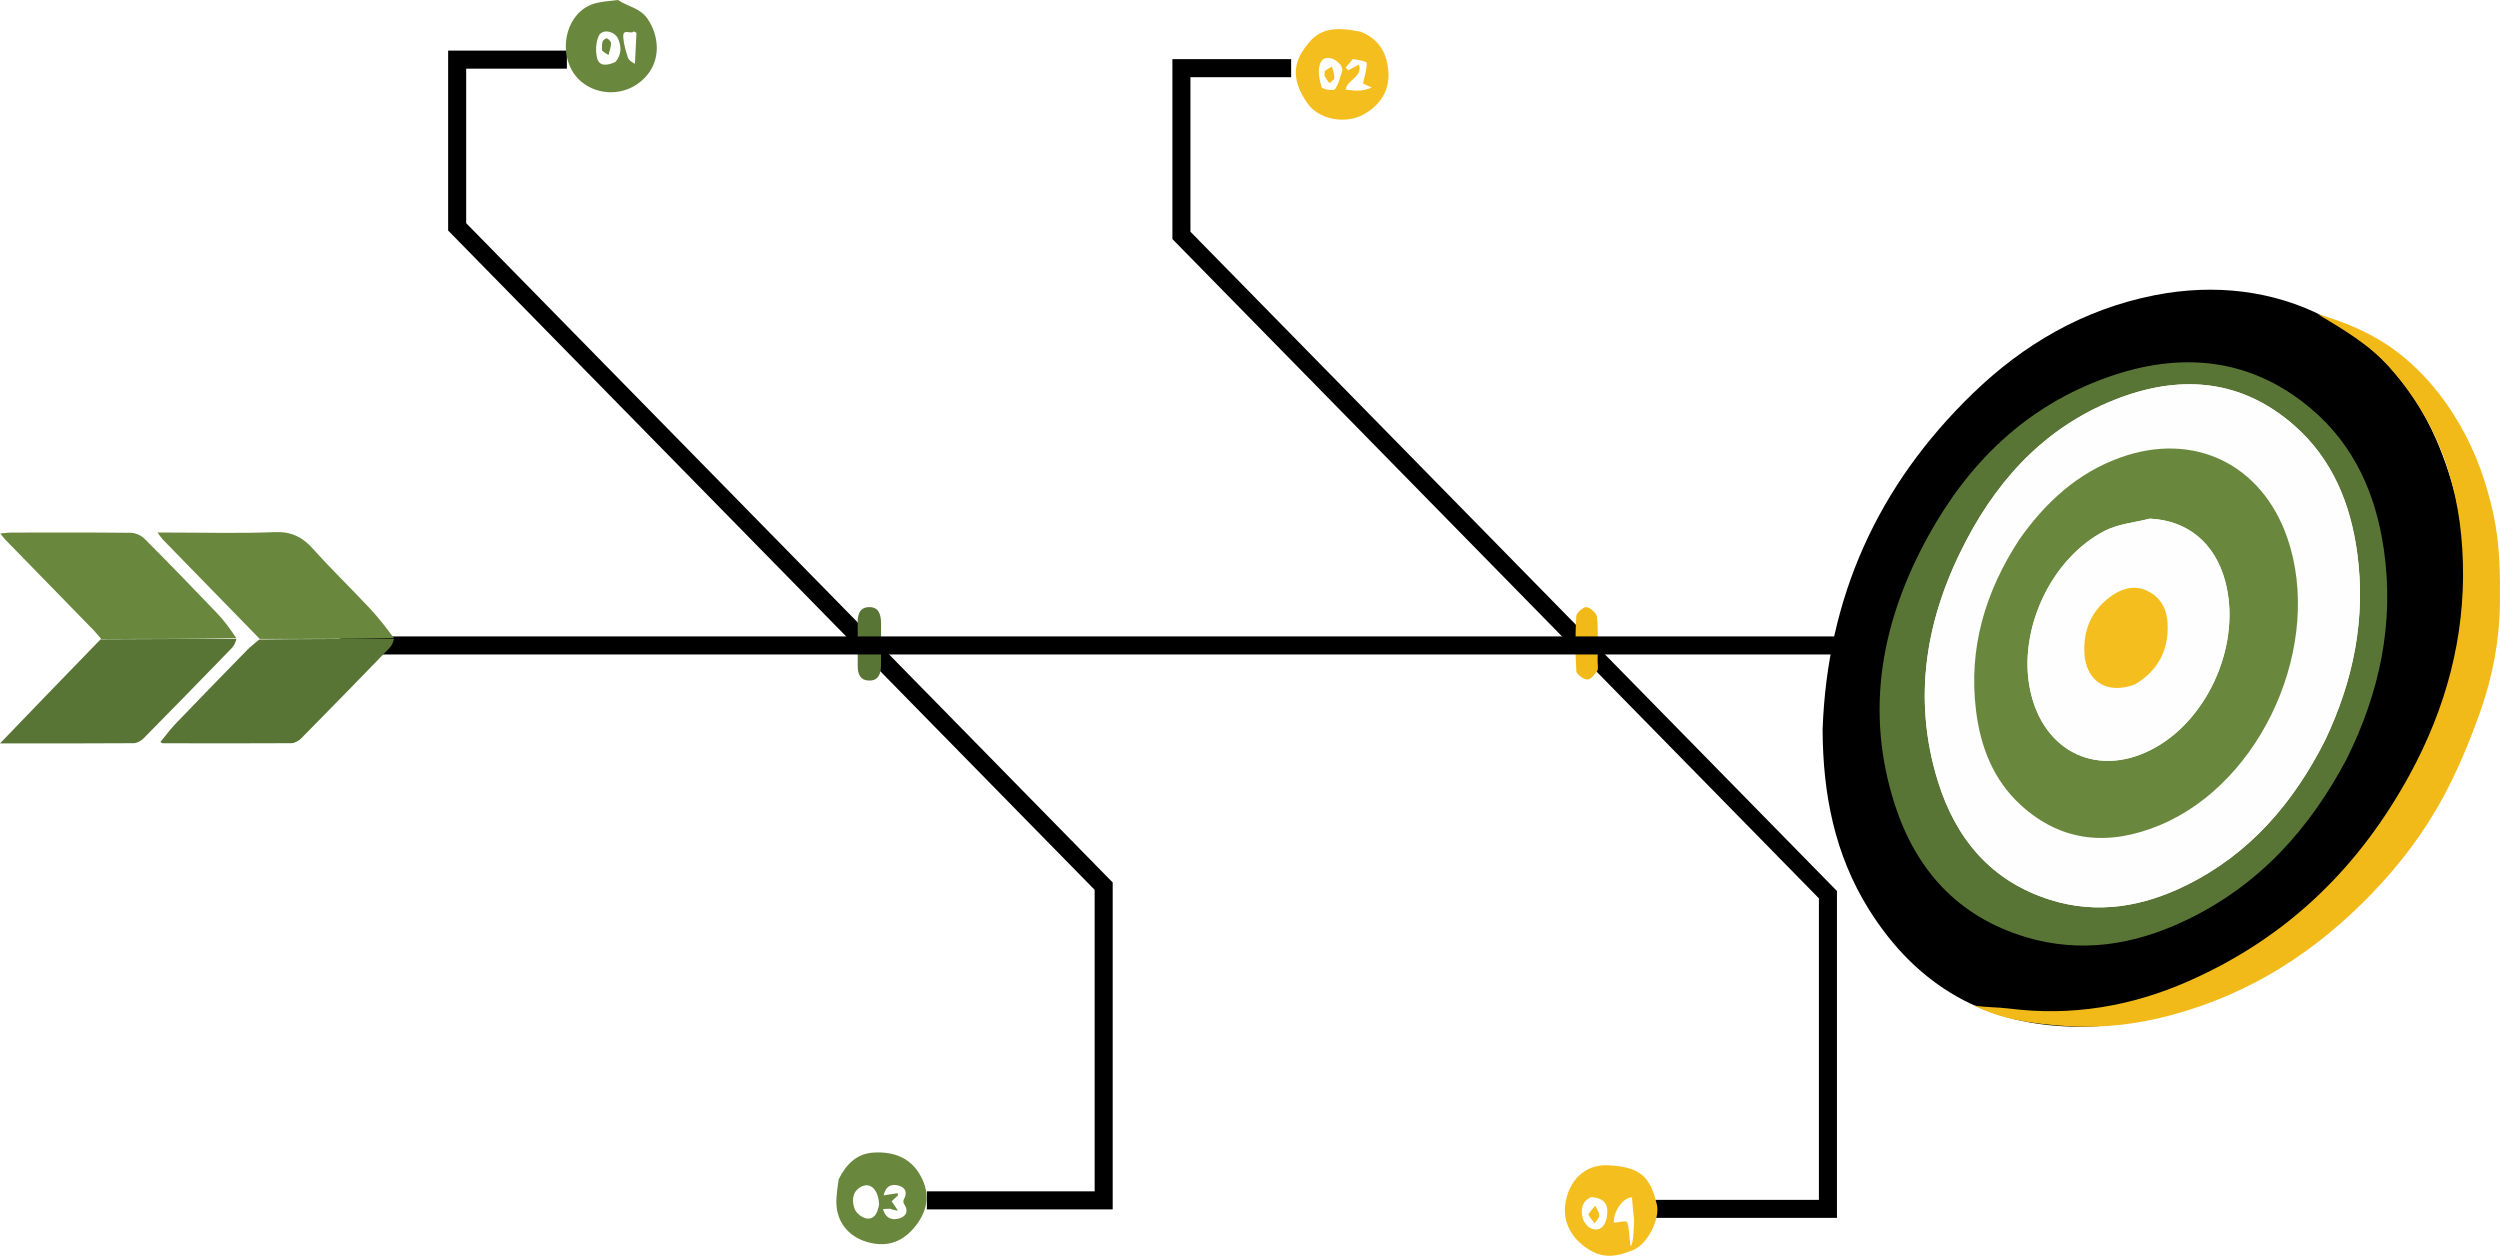
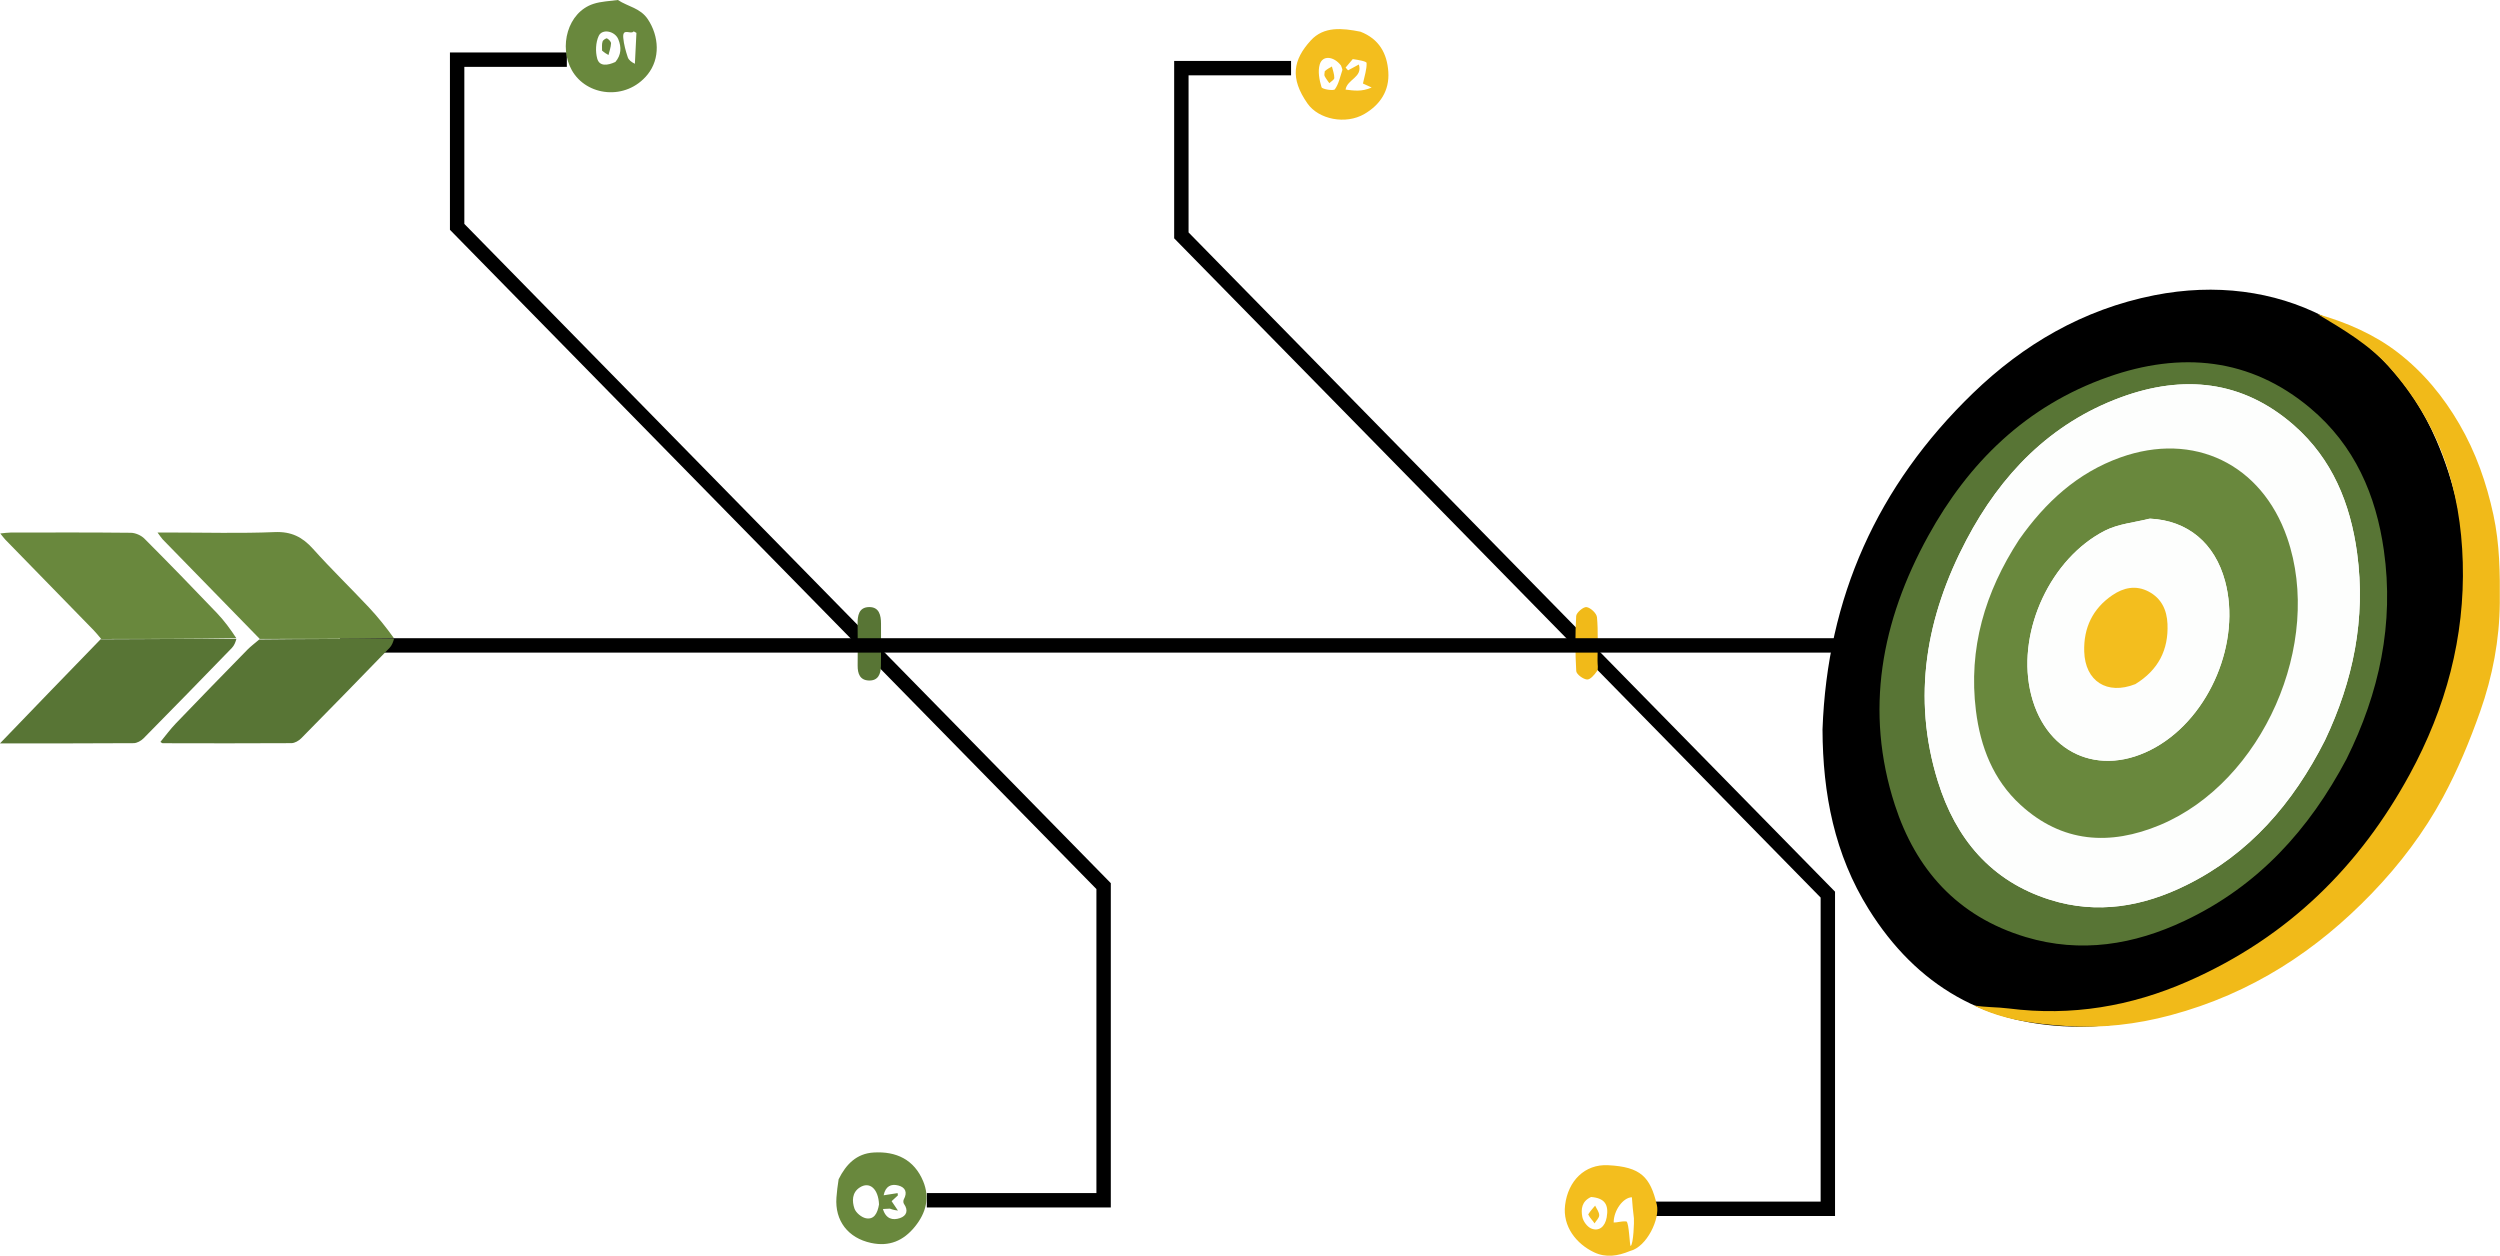
- <svg xmlns="http://www.w3.org/2000/svg" width="693" height="349" viewBox="0 0 693 349" fill="none">
-   <path d="M157.136 16.534H126.726V62.887L305.938 245.642V332.738H256.928" stroke="black" stroke-width="5" />
-   <path d="M357.9 18.895H327.49V65.249L506.702 248.003V335.1H457.692" stroke="black" stroke-width="5" />
-   <path d="M244.231 174.062C244.228 177.782 244.276 181.224 244.205 184.664C244.161 186.812 243.455 188.723 240.888 188.648C238.363 188.574 237.742 186.722 237.752 184.518C237.771 180.683 237.803 176.848 237.739 173.015C237.7 170.639 238.097 168.343 240.902 168.289C243.713 168.235 244.234 170.543 244.229 172.899C244.228 173.194 244.23 173.489 244.231 174.062Z" fill="#587535" />
-   <path d="M520 197.821C521.106 165.116 532.98 137.239 555.751 114.209C567.726 102.098 581.921 93.369 598.814 89.865C628.085 83.795 654.303 97.89 665.838 125.743C674.667 147.064 674.699 168.907 668.733 190.819C661.255 218.287 646.641 241.113 623.029 257.569C610.517 266.289 596.742 271.692 581.216 271.706C558.81 271.727 542.302 261.454 530.993 242.523C522.849 228.89 520.055 213.81 520 197.821ZM644.554 205.128C652.361 188.684 655.881 171.477 653.422 153.306C651.564 139.577 646.53 127.212 635.91 117.896C621.621 105.362 605.142 103.813 587.882 110.173C568.309 117.386 554.678 131.549 545.13 149.669C533.956 170.877 529.941 193.213 537.196 216.585C542.126 232.463 551.917 244.28 568.308 249.424C581.393 253.531 594.015 251.332 606.033 245.394C623.557 236.734 635.649 222.722 644.554 205.128Z" fill="#587535" />
-   <path d="M505.226 202.231C506.517 165.764 520.366 134.681 546.926 109.002C560.894 95.498 577.45 85.766 597.153 81.859C631.295 75.09 661.875 90.807 675.328 121.863C685.627 145.636 685.664 169.991 678.706 194.424C669.983 225.05 652.938 250.501 625.398 268.85C610.804 278.573 594.737 284.597 576.628 284.613C550.494 284.637 531.239 273.182 518.049 252.074C508.55 236.873 505.291 220.059 505.226 202.231ZM650.504 210.378C659.61 192.043 663.715 172.857 660.847 152.596C658.68 137.289 652.809 123.501 640.422 113.114C623.755 99.138 604.535 97.411 584.403 104.503C561.573 112.545 545.674 128.336 534.538 148.541C521.505 172.188 516.821 197.093 525.284 223.153C531.034 240.857 542.454 254.033 561.572 259.769C576.834 264.348 591.556 261.896 605.573 255.275C626.014 245.619 640.117 229.996 650.504 210.378Z" fill="black" />
-   <path d="M28.059 177.136C27.364 176.327 26.71 175.478 25.967 174.715C17.814 166.341 9.646 157.982 1.49 149.612C1.092 149.205 0.764 148.73 0.074 147.882C1.283 147.771 2.092 147.634 2.901 147.633C14.02 147.619 25.139 147.571 36.257 147.696C37.537 147.71 39.121 148.4 40.029 149.311C46.826 156.119 53.528 163.023 60.17 169.983C62.183 172.093 63.914 174.47 65.516 176.924C52.858 177.127 40.459 177.131 28.059 177.136Z" fill="#69883D" />
-   <path d="M27.884 177.221C40.459 177.131 52.858 177.127 65.526 177.122C65.304 177.951 64.953 178.917 64.3 179.591C56.166 187.99 48.006 196.363 39.791 204.681C39.108 205.372 37.978 206.008 37.051 206.015C25.05 206.104 13.049 206.074 0 206.074C9.612 196.095 18.661 186.7 27.884 177.221Z" fill="#587535" />
-   <path d="M171.284 0C174.118 1.864 177.504 2.212 179.579 5.322C182.716 10.022 183.088 16.257 179.503 20.675C173.544 28.019 162.576 26.68 158.521 19.475C154.875 12.998 157.286 3.413 164.539 1.063C166.615 0.39 168.889 0.326 171.284 0ZM170.597 17.171C172.236 15.241 172.317 13.066 171.393 10.86C170.442 8.592 166.948 7.884 165.978 9.948C165.131 11.75 165.023 14.296 165.559 16.245C166.161 18.434 168.364 18.212 170.597 17.171ZM176.001 17.682C176.143 14.824 176.285 11.966 176.427 9.107C176.173 8.97 175.92 8.832 175.666 8.694C174.878 9.719 172.508 7.536 172.78 10.51C172.945 12.323 173.453 14.13 174.024 15.869C174.278 16.641 175.066 17.237 176.001 17.682Z" fill="#69883D" />
-   <path d="M232.481 326.898C234.567 322.709 237.479 319.785 242.162 319.494C248.433 319.103 253.417 321.45 255.914 327.457C257.793 331.976 256.735 336.208 253.643 340.028C250.444 343.979 246.515 345.642 241.477 344.563C235.086 343.194 231.399 338.403 231.873 331.969C231.993 330.33 232.199 328.698 232.481 326.898ZM243.678 333.883C243.499 329.558 241.053 327.39 238.292 329.211C236.153 330.621 236.178 333.023 236.861 335.017C237.26 336.183 238.817 337.479 240.048 337.719C242.282 338.153 243.255 336.386 243.678 333.883ZM246.685 335.051C246.098 335.082 245.511 335.113 244.758 335.153C245.587 337.938 247.489 338.352 249.47 337.681C251.361 337.041 251.865 335.53 250.58 333.706C250.38 333.423 250.376 332.805 250.549 332.487C251.598 330.556 251.016 329.157 249.03 328.634C247.026 328.106 245.47 328.817 244.959 331.352C246.427 331.123 247.629 330.936 248.831 330.748C248.855 330.96 248.879 331.172 248.904 331.384C248.264 331.972 247.625 332.561 247.168 332.982C247.888 334.05 248.408 334.821 248.927 335.592C248.298 335.508 247.67 335.424 246.685 335.051Z" fill="#69883D" />
-   <path d="M377.131 8.784C382.323 10.805 384.518 14.817 384.861 19.905C385.217 25.17 382.565 29.068 378.231 31.596C373.04 34.623 365.547 33.104 362.46 28.698C357.546 21.683 358.44 16.609 363.364 11.216C366.982 7.254 372.057 7.778 377.131 8.784ZM371.754 18.18C369.734 15.546 366.625 15.26 365.85 17.866C365.279 19.784 365.731 22.18 366.349 24.171C366.526 24.744 369.686 25.246 370.05 24.745C371.126 23.261 371.506 21.265 372.109 19.453C372.186 19.223 371.975 18.897 371.754 18.18ZM375.005 16.378C374.343 17.165 373.68 17.952 373.018 18.738C373.246 18.993 373.474 19.247 373.702 19.502C374.598 19.016 375.495 18.53 376.694 17.879C377.822 21.45 373.463 21.94 373.007 24.84C375.277 25.102 377.386 25.504 380.248 24.263C378.726 23.566 377.958 23.215 377.826 23.154C378.271 21.027 378.908 19.23 378.84 17.46C378.822 16.997 376.611 16.619 375.005 16.378Z" fill="#F3BE1E" />
-   <path d="M451.842 346.805C448.442 348.216 445.174 348.708 441.913 347.162C436.972 344.819 433.136 339.992 433.867 334.06C434.694 327.34 439.321 322.682 445.776 323.011C454.833 323.472 457.463 326.24 459.298 333.977C460.206 337.808 456.567 345.658 451.842 346.805ZM450.876 338.603C451.642 339.047 451.747 345.608 452.057 345.393C452.821 344.866 453.04 338.499 452.943 337.717C452.704 335.779 452.508 333.879 452.382 331.9C449.973 331.945 447.33 335.519 447.333 338.898C448.27 338.944 449.433 338.473 450.876 338.603ZM441.078 331.82C438.476 332.993 438.216 335.186 438.651 337.384C438.888 338.587 439.997 340.085 441.094 340.549C443.244 341.46 444.936 340.054 445.392 337.513C446.037 333.92 444.842 332.131 441.078 331.82Z" fill="#F3BE1E" />
-   <path d="M442.859 183.139C442.84 184.3 443.143 185.399 442.728 186.011C442.043 187.024 440.84 188.437 439.954 188.371C438.856 188.289 437.008 186.92 436.956 186.021C436.661 180.948 436.654 175.84 436.941 170.766C436.994 169.823 438.969 168.16 439.824 168.296C440.951 168.475 442.609 170.033 442.708 171.12C443.062 175.005 442.854 178.941 442.859 183.139Z" fill="#F1BA19" />
-   <path d="M644.46 205.328C635.649 222.722 623.558 236.735 606.033 245.394C594.016 251.332 581.393 253.531 568.308 249.424C551.918 244.28 542.126 232.464 537.197 216.586C529.941 193.214 533.957 170.877 545.131 149.669C554.678 131.549 568.309 117.386 587.883 110.174C605.143 103.813 621.621 105.362 635.911 117.897C646.531 127.212 651.564 139.578 653.422 153.306C655.881 171.478 652.361 188.684 644.46 205.328ZM559.599 149.766C550.24 164.165 545.62 179.774 547.759 197.028C549.001 207.049 552.546 216.18 560.111 223.112C571.636 233.674 584.907 234.51 598.81 228.69C627.257 216.783 644.177 178.316 634.025 149.049C626.946 128.644 608.135 119.538 587.808 126.809C575.888 131.074 567.019 139.224 559.599 149.766Z" fill="#FDFEFD" />
-   <path d="M559.724 149.594C567.018 139.224 575.888 131.074 587.808 126.81C608.134 119.538 626.946 128.644 634.024 149.049C644.177 178.317 627.257 216.783 598.81 228.69C584.907 234.51 571.635 233.674 560.111 223.113C552.546 216.18 549.001 207.049 547.759 197.028C545.62 179.774 550.24 164.165 559.724 149.594ZM595.855 143.774C591.72 144.846 587.228 145.217 583.515 147.114C568.518 154.776 559.369 174.576 562.713 191.052C566.306 208.757 582.025 215.993 597.615 207.119C612.684 198.542 621.328 177.821 616.818 161.085C613.994 150.608 606.538 144.297 595.855 143.774Z" fill="#69883D" />
-   <path d="M166.897 14.018C166.893 12.995 166.806 12.177 167.052 11.477C167.193 11.078 168.059 10.528 168.28 10.645C168.777 10.909 169.408 11.562 169.388 12.03C169.341 13.111 168.938 14.177 168.679 15.248C168.105 14.924 167.53 14.599 166.897 14.018Z" fill="#69883D" />
-   <path d="M367.254 19.724C367.949 19.137 368.588 18.783 369.227 18.428C369.475 19.492 369.906 20.559 369.889 21.619C369.881 22.106 368.995 22.579 368.507 23.059C368.063 22.408 367.561 21.788 367.203 21.093C367.049 20.793 367.191 20.34 367.254 19.724Z" fill="#F3BE1E" />
-   <path d="M440.273 336.65C440.815 335.758 441.652 334.875 442.191 334.214C442.601 335.104 443.323 335.993 443.325 336.883C443.326 337.633 442.489 338.385 442.023 339.135C441.538 338.31 440.755 337.706 440.273 336.65Z" fill="#F3BE1E" />
-   <path d="M596.109 143.774C606.538 144.297 613.994 150.608 616.818 161.086C621.328 177.821 612.684 198.543 597.615 207.119C582.025 215.993 566.306 208.757 562.713 191.052C559.369 174.576 568.518 154.776 583.515 147.114C587.228 145.217 591.72 144.846 596.109 143.774ZM592.162 189.548C598.328 185.727 601.172 180.122 600.858 172.949C600.69 169.109 599.199 165.86 595.612 163.984C592.082 162.137 588.662 162.894 585.579 164.994C580.117 168.715 577.578 174.041 577.775 180.616C578.021 188.83 584.091 192.761 592.162 189.548Z" fill="#FDFEFD" />
-   <path d="M591.955 189.645C584.092 192.761 578.021 188.83 577.775 180.616C577.578 174.04 580.117 168.715 585.579 164.994C588.662 162.894 592.082 162.137 595.612 163.984C599.199 165.86 600.69 169.108 600.858 172.949C601.172 180.122 598.329 185.727 591.955 189.645Z" fill="#F3BE1E" />
-   <path d="M642.514 87.097C650.643 89.396 658.292 92.785 664.635 97.661C671.87 103.222 677.388 110.048 681.739 117.513C686.36 125.442 689.306 133.919 691.21 142.731C692.958 150.82 693.056 158.932 692.983 167.086C692.891 177.384 690.985 187.486 687.532 197.251C684.662 205.368 681.329 213.44 677.182 221.1C671.99 230.688 665.333 239.542 657.464 247.7C642.276 263.446 624.293 275.4 601.685 281.445C592.276 283.961 582.641 285.081 572.862 284.433C563.862 283.837 555.182 282.723 547.15 278.709C550.387 279.283 553.601 279.147 556.862 279.563C574.277 281.783 590.78 278.942 606.423 272.083C634.814 259.636 654.376 239.623 667.959 214.741C678.08 196.2 683.303 176.575 682.714 155.898C682.144 135.855 676.447 117.568 662.132 101.56C656.814 95.614 649.57 91.316 642.514 87.097Z" fill="#F1BA19" />
-   <path d="M94.249 178.917H514.674" stroke="black" stroke-width="5" />
-   <path d="M72.009 177.119C71.055 176.141 70.102 175.162 69.148 174.185C61.135 165.972 53.119 157.762 45.115 149.541C44.732 149.147 44.445 148.66 43.67 147.624C45.255 147.624 46.268 147.624 47.281 147.624C56.91 147.624 66.551 147.902 76.164 147.502C80.763 147.311 83.839 148.872 86.78 152.156C91.744 157.699 97.106 162.884 102.202 168.312C104.737 171.011 107.054 173.915 109.211 176.925C96.639 177.121 84.324 177.12 72.009 177.119Z" fill="#69883D" />
-   <path d="M71.87 177.274C84.324 177.12 96.639 177.122 109.222 177.122C109 177.951 108.65 178.916 107.998 179.589C99.872 187.98 91.72 196.345 83.514 204.657C82.829 205.35 81.709 206.007 80.787 206.013C68.891 206.093 56.995 206.053 45.099 206.031C44.944 206.03 44.789 205.862 44.467 205.675C45.894 203.949 47.197 202.155 48.718 200.57C55.308 193.703 61.95 186.886 68.606 180.082C69.557 179.109 70.684 178.309 71.87 177.274Z" fill="#587535" />
+ <svg xmlns="http://www.w3.org/2000/svg" width="868" height="436" viewBox="0 0 868 436" fill="none">
+   <path d="M196.806 20.708H158.719V78.763L383.175 307.657V416.741H321.792" stroke="black" stroke-width="5" />
+   <path d="M448.256 23.666H410.169V81.721L634.625 310.615V419.699H573.241" stroke="black" stroke-width="5" />
+   <path d="M305.889 218.006C305.886 222.665 305.946 226.976 305.857 231.284C305.802 233.975 304.917 236.369 301.703 236.275C298.541 236.182 297.762 233.862 297.776 231.101C297.799 226.299 297.839 221.496 297.759 216.694C297.71 213.719 298.208 210.843 301.72 210.776C305.241 210.708 305.893 213.598 305.887 216.549C305.886 216.918 305.888 217.288 305.889 218.006Z" fill="#587535" />
+   <path d="M651.279 247.764C652.665 206.802 667.536 171.887 696.057 143.042C711.055 127.873 728.833 116.941 749.991 112.553C786.652 104.95 819.488 122.604 833.935 157.489C844.994 184.192 845.034 211.55 837.562 238.994C828.195 273.396 809.892 301.985 780.32 322.595C764.649 333.517 747.396 340.283 727.95 340.301C699.887 340.328 679.211 327.461 665.048 303.751C654.848 286.676 651.348 267.789 651.279 247.764ZM807.278 256.915C817.056 236.319 821.465 214.769 818.385 192.01C816.058 174.815 809.754 159.328 796.453 147.661C778.556 131.962 757.917 130.022 736.299 137.988C711.785 147.022 694.712 164.76 682.754 187.455C668.759 214.017 663.73 241.992 672.817 271.265C678.991 291.151 691.254 305.951 711.783 312.394C728.172 317.538 743.98 314.784 759.032 307.346C780.981 296.501 796.125 278.951 807.278 256.915Z" fill="#587535" />
+   <path d="M632.776 253.286C634.393 207.613 651.738 168.683 685.004 136.521C702.497 119.608 723.234 107.418 747.911 102.525C790.672 94.047 828.972 113.732 845.822 152.629C858.721 182.404 858.768 212.907 850.052 243.508C839.127 281.867 817.779 313.743 783.286 336.724C765.008 348.902 744.885 356.446 722.204 356.467C689.472 356.496 665.356 342.15 648.836 315.713C636.939 296.674 632.857 275.615 632.776 253.286ZM814.73 263.49C826.135 240.526 831.278 216.497 827.685 191.12C824.971 171.948 817.618 154.68 802.103 141.671C781.229 124.167 757.156 122.003 731.942 130.885C703.349 140.958 683.435 160.736 669.488 186.042C653.165 215.658 647.299 246.851 657.898 279.49C665.099 301.664 679.403 318.166 703.347 325.35C722.462 331.085 740.901 328.014 758.457 319.721C784.058 307.628 801.721 288.06 814.73 263.49Z" fill="black" />
+   <path d="M35.143 221.855C34.272 220.842 33.453 219.779 32.523 218.823C22.312 208.336 12.081 197.866 1.866 187.383C1.368 186.873 0.957 186.278 0.093 185.216C1.607 185.078 2.62 184.906 3.634 184.905C17.559 184.887 31.486 184.827 45.41 184.983C47.013 185.001 48.997 185.866 50.135 187.006C58.648 195.532 67.041 204.18 75.36 212.897C77.881 215.539 80.05 218.517 82.056 221.59C66.203 221.844 50.673 221.85 35.143 221.855Z" fill="#69883D" />
+   <path d="M34.924 221.962C50.673 221.85 66.203 221.845 82.069 221.838C81.79 222.877 81.351 224.087 80.533 224.931C70.346 235.449 60.126 245.936 49.836 256.354C48.981 257.221 47.566 258.017 46.405 258.026C31.375 258.137 16.343 258.099 0 258.099C12.038 245.601 23.372 233.835 34.924 221.962Z" fill="#587535" />
+   <path d="M214.526 0C218.076 2.335 222.317 2.77 224.916 6.665C228.844 12.552 229.31 20.362 224.821 25.895C217.357 35.093 203.62 33.416 198.541 24.392C193.975 16.28 196.995 4.274 206.078 1.331C208.679 0.488 211.527 0.408 214.526 0ZM213.666 21.506C215.719 19.089 215.82 16.365 214.662 13.602C213.472 10.761 209.096 9.874 207.881 12.459C206.82 14.716 206.684 17.905 207.356 20.347C208.111 23.087 210.87 22.81 213.666 21.506ZM220.434 22.146C220.612 18.567 220.79 14.987 220.968 11.407C220.65 11.234 220.332 11.062 220.015 10.889C219.028 12.173 216.06 9.438 216.4 13.164C216.607 15.434 217.243 17.698 217.958 19.875C218.276 20.842 219.263 21.588 220.434 22.146Z" fill="#69883D" />
+   <path d="M291.173 409.427C293.786 404.18 297.433 400.518 303.299 400.153C311.153 399.664 317.395 402.603 320.523 410.126C322.876 415.786 321.55 421.088 317.678 425.871C313.671 430.82 308.75 432.903 302.441 431.551C294.436 429.836 289.818 423.837 290.412 415.778C290.563 413.726 290.82 411.681 291.173 409.427ZM305.197 418.175C304.973 412.758 301.909 410.043 298.451 412.323C295.772 414.09 295.803 417.097 296.659 419.596C297.159 421.056 299.109 422.679 300.65 422.979C303.448 423.524 304.667 421.309 305.197 418.175ZM308.963 419.638C308.228 419.677 307.493 419.716 306.55 419.766C307.588 423.253 309.971 423.772 312.451 422.932C314.82 422.13 315.452 420.238 313.842 417.954C313.591 417.599 313.587 416.825 313.803 416.426C315.117 414.008 314.388 412.256 311.901 411.601C309.39 410.94 307.441 411.83 306.802 415.005C308.64 414.719 310.146 414.484 311.651 414.249C311.682 414.514 311.712 414.78 311.742 415.045C310.941 415.782 310.14 416.52 309.568 417.046C310.47 418.384 311.121 419.35 311.772 420.316C310.984 420.21 310.196 420.105 308.963 419.638Z" fill="#69883D" />
+   <path d="M472.342 11.002C478.844 13.533 481.593 18.558 482.024 24.93C482.469 31.525 479.147 36.407 473.719 39.573C467.218 43.364 457.834 41.462 453.967 35.943C447.812 27.158 448.932 20.803 455.1 14.047C459.63 9.085 465.987 9.742 472.342 11.002ZM465.607 22.77C463.078 19.47 459.183 19.112 458.212 22.376C457.497 24.779 458.064 27.78 458.837 30.274C459.06 30.991 463.017 31.62 463.473 30.992C464.821 29.133 465.296 26.633 466.052 24.364C466.148 24.076 465.885 23.668 465.607 22.77ZM469.679 20.513C468.849 21.498 468.02 22.484 467.19 23.469C467.476 23.788 467.761 24.107 468.047 24.426C469.17 23.817 470.292 23.208 471.794 22.393C473.207 26.866 467.748 27.479 467.176 31.111C470.02 31.44 472.661 31.942 476.246 30.389C474.339 29.516 473.378 29.076 473.213 29C473.77 26.336 474.568 24.085 474.482 21.868C474.46 21.288 471.691 20.815 469.679 20.513Z" fill="#F3BE1E" />
+   <path d="M565.915 434.359C561.656 436.127 557.563 436.743 553.479 434.806C547.29 431.872 542.486 425.827 543.401 418.397C544.437 409.98 550.232 404.147 558.317 404.559C569.661 405.136 572.955 408.603 575.253 418.293C576.39 423.091 571.833 432.923 565.915 434.359ZM564.705 424.087C565.663 424.643 565.795 432.86 566.184 432.591C567.14 431.931 567.414 423.956 567.293 422.977C566.993 420.551 566.748 418.17 566.591 415.692C563.573 415.748 560.264 420.224 560.267 424.456C561.441 424.514 562.897 423.924 564.705 424.087ZM552.433 415.592C549.174 417.061 548.848 419.808 549.393 422.561C549.69 424.066 551.079 425.943 552.453 426.524C555.146 427.665 557.265 425.904 557.836 422.721C558.644 418.221 557.147 415.981 552.433 415.592Z" fill="#F3BE1E" />
+   <path d="M554.664 229.374C554.639 230.829 555.02 232.205 554.5 232.972C553.641 234.24 552.136 236.01 551.025 235.927C549.65 235.824 547.336 234.11 547.27 232.984C546.901 226.63 546.892 220.233 547.251 213.878C547.318 212.697 549.791 210.614 550.862 210.784C552.274 211.008 554.35 212.96 554.474 214.321C554.918 219.187 554.658 224.117 554.664 229.374Z" fill="#F1BA19" />
+   <path d="M807.161 257.166C796.126 278.951 780.982 296.501 759.033 307.347C743.981 314.784 728.172 317.538 711.784 312.394C691.255 305.952 678.992 291.152 672.818 271.265C663.731 241.993 668.76 214.017 682.755 187.455C694.713 164.76 711.785 147.022 736.3 137.988C757.918 130.022 778.557 131.962 796.453 147.661C809.754 159.329 816.059 174.816 818.386 192.01C821.466 214.769 817.057 236.32 807.161 257.166ZM700.876 187.576C689.154 205.61 683.368 225.16 686.047 246.77C687.603 259.321 692.042 270.757 701.517 279.44C715.951 292.667 732.573 293.714 749.986 286.426C785.615 271.512 806.807 223.335 794.091 186.678C785.226 161.122 761.665 149.717 736.207 158.824C721.277 164.165 710.169 174.373 700.876 187.576Z" fill="#FDFEFD" />
+   <path d="M701.033 187.361C710.168 174.373 721.276 164.165 736.206 158.824C761.664 149.717 785.225 161.121 794.09 186.678C806.806 223.334 785.615 271.512 749.985 286.426C732.572 293.714 715.951 292.667 701.516 279.44C692.042 270.757 687.602 259.321 686.046 246.769C683.367 225.159 689.154 205.61 701.033 187.361ZM746.284 180.071C741.106 181.414 735.479 181.878 730.829 184.254C712.046 193.851 700.587 218.649 704.775 239.285C709.275 261.459 728.963 270.522 748.489 259.408C767.362 248.667 778.188 222.713 772.54 201.753C769.004 188.63 759.665 180.726 746.284 180.071Z" fill="#69883D" />
+   <path d="M209.032 17.558C209.026 16.276 208.918 15.252 209.227 14.375C209.403 13.875 210.488 13.186 210.764 13.333C211.387 13.664 212.177 14.481 212.152 15.067C212.093 16.421 211.588 17.756 211.264 19.098C210.544 18.691 209.824 18.285 209.032 17.558Z" fill="#69883D" />
+   <path d="M459.972 24.703C460.842 23.968 461.642 23.524 462.442 23.081C462.753 24.413 463.293 25.749 463.272 27.076C463.262 27.687 462.152 28.279 461.541 28.88C460.985 28.066 460.356 27.289 459.908 26.419C459.714 26.043 459.893 25.475 459.972 24.703Z" fill="#F3BE1E" />
+   <path d="M551.425 421.641C552.104 420.524 553.152 419.418 553.827 418.59C554.34 419.704 555.245 420.818 555.247 421.933C555.249 422.873 554.2 423.814 553.616 424.754C553.009 423.719 552.029 422.963 551.425 421.641Z" fill="#F3BE1E" />
+   <path d="M746.603 180.072C759.665 180.726 769.004 188.63 772.54 201.753C778.189 222.714 767.362 248.667 748.489 259.409C728.963 270.523 709.276 261.46 704.775 239.286C700.587 218.65 712.046 193.851 730.829 184.254C735.48 181.879 741.107 181.414 746.603 180.072ZM741.66 237.402C749.383 232.616 752.944 225.596 752.551 216.612C752.341 211.802 750.473 207.733 745.981 205.383C741.559 203.071 737.275 204.019 733.415 206.649C726.574 211.309 723.394 217.979 723.64 226.214C723.949 236.502 731.552 241.426 741.66 237.402Z" fill="#FDFEFD" />
+   <path d="M741.401 237.522C731.552 241.426 723.949 236.502 723.641 226.214C723.394 217.979 726.574 211.309 733.415 206.649C737.276 204.019 741.559 203.071 745.981 205.383C750.474 207.733 752.341 211.802 752.551 216.612C752.944 225.596 749.383 232.616 741.401 237.522Z" fill="#F3BE1E" />
+   <path d="M804.723 109.085C814.905 111.964 824.484 116.21 832.429 122.317C841.49 129.281 848.402 137.831 853.851 147.18C859.639 157.11 863.328 167.728 865.714 178.765C867.903 188.895 868.026 199.056 867.934 209.269C867.819 222.167 865.432 234.818 861.107 247.049C857.512 257.215 853.337 267.326 848.143 276.919C841.641 288.928 833.304 300.016 823.447 310.235C804.425 329.955 781.902 344.927 753.586 352.499C741.802 355.649 729.735 357.052 717.487 356.241C706.215 355.495 695.343 354.099 685.284 349.071C689.337 349.791 693.363 349.62 697.448 350.141C719.26 352.922 739.929 349.364 759.521 340.773C795.079 325.183 819.581 300.118 836.592 268.955C849.269 245.732 855.811 221.153 855.073 195.256C854.358 170.153 847.223 147.249 829.294 127.2C822.633 119.752 813.56 114.37 804.723 109.085Z" fill="#F1BA19" />
+   <path d="M118.043 224.086H644.609" stroke="black" stroke-width="5" />
+   <path d="M90.189 221.835C88.994 220.61 87.8 219.384 86.605 218.16C76.569 207.874 66.53 197.591 56.504 187.294C56.025 186.801 55.665 186.191 54.695 184.893C56.68 184.893 57.949 184.893 59.218 184.893C71.278 184.893 83.353 185.242 95.392 184.741C101.152 184.502 105.005 186.457 108.688 190.57C114.906 197.512 121.621 204.006 128.004 210.804C131.179 214.185 134.081 217.822 136.783 221.591C121.036 221.838 105.612 221.836 90.189 221.835Z" fill="#69883D" />
+   <path d="M90.014 222.029C105.613 221.836 121.036 221.838 136.797 221.838C136.519 222.876 136.08 224.085 135.263 224.929C125.086 235.437 114.876 245.914 104.598 256.324C103.74 257.193 102.337 258.015 101.182 258.023C86.284 258.124 71.384 258.074 56.485 258.045C56.291 258.045 56.097 257.834 55.693 257.6C57.48 255.437 59.113 253.191 61.018 251.206C69.272 242.605 77.591 234.067 85.926 225.546C87.117 224.328 88.529 223.325 90.014 222.029Z" fill="#587535" />
</svg>
